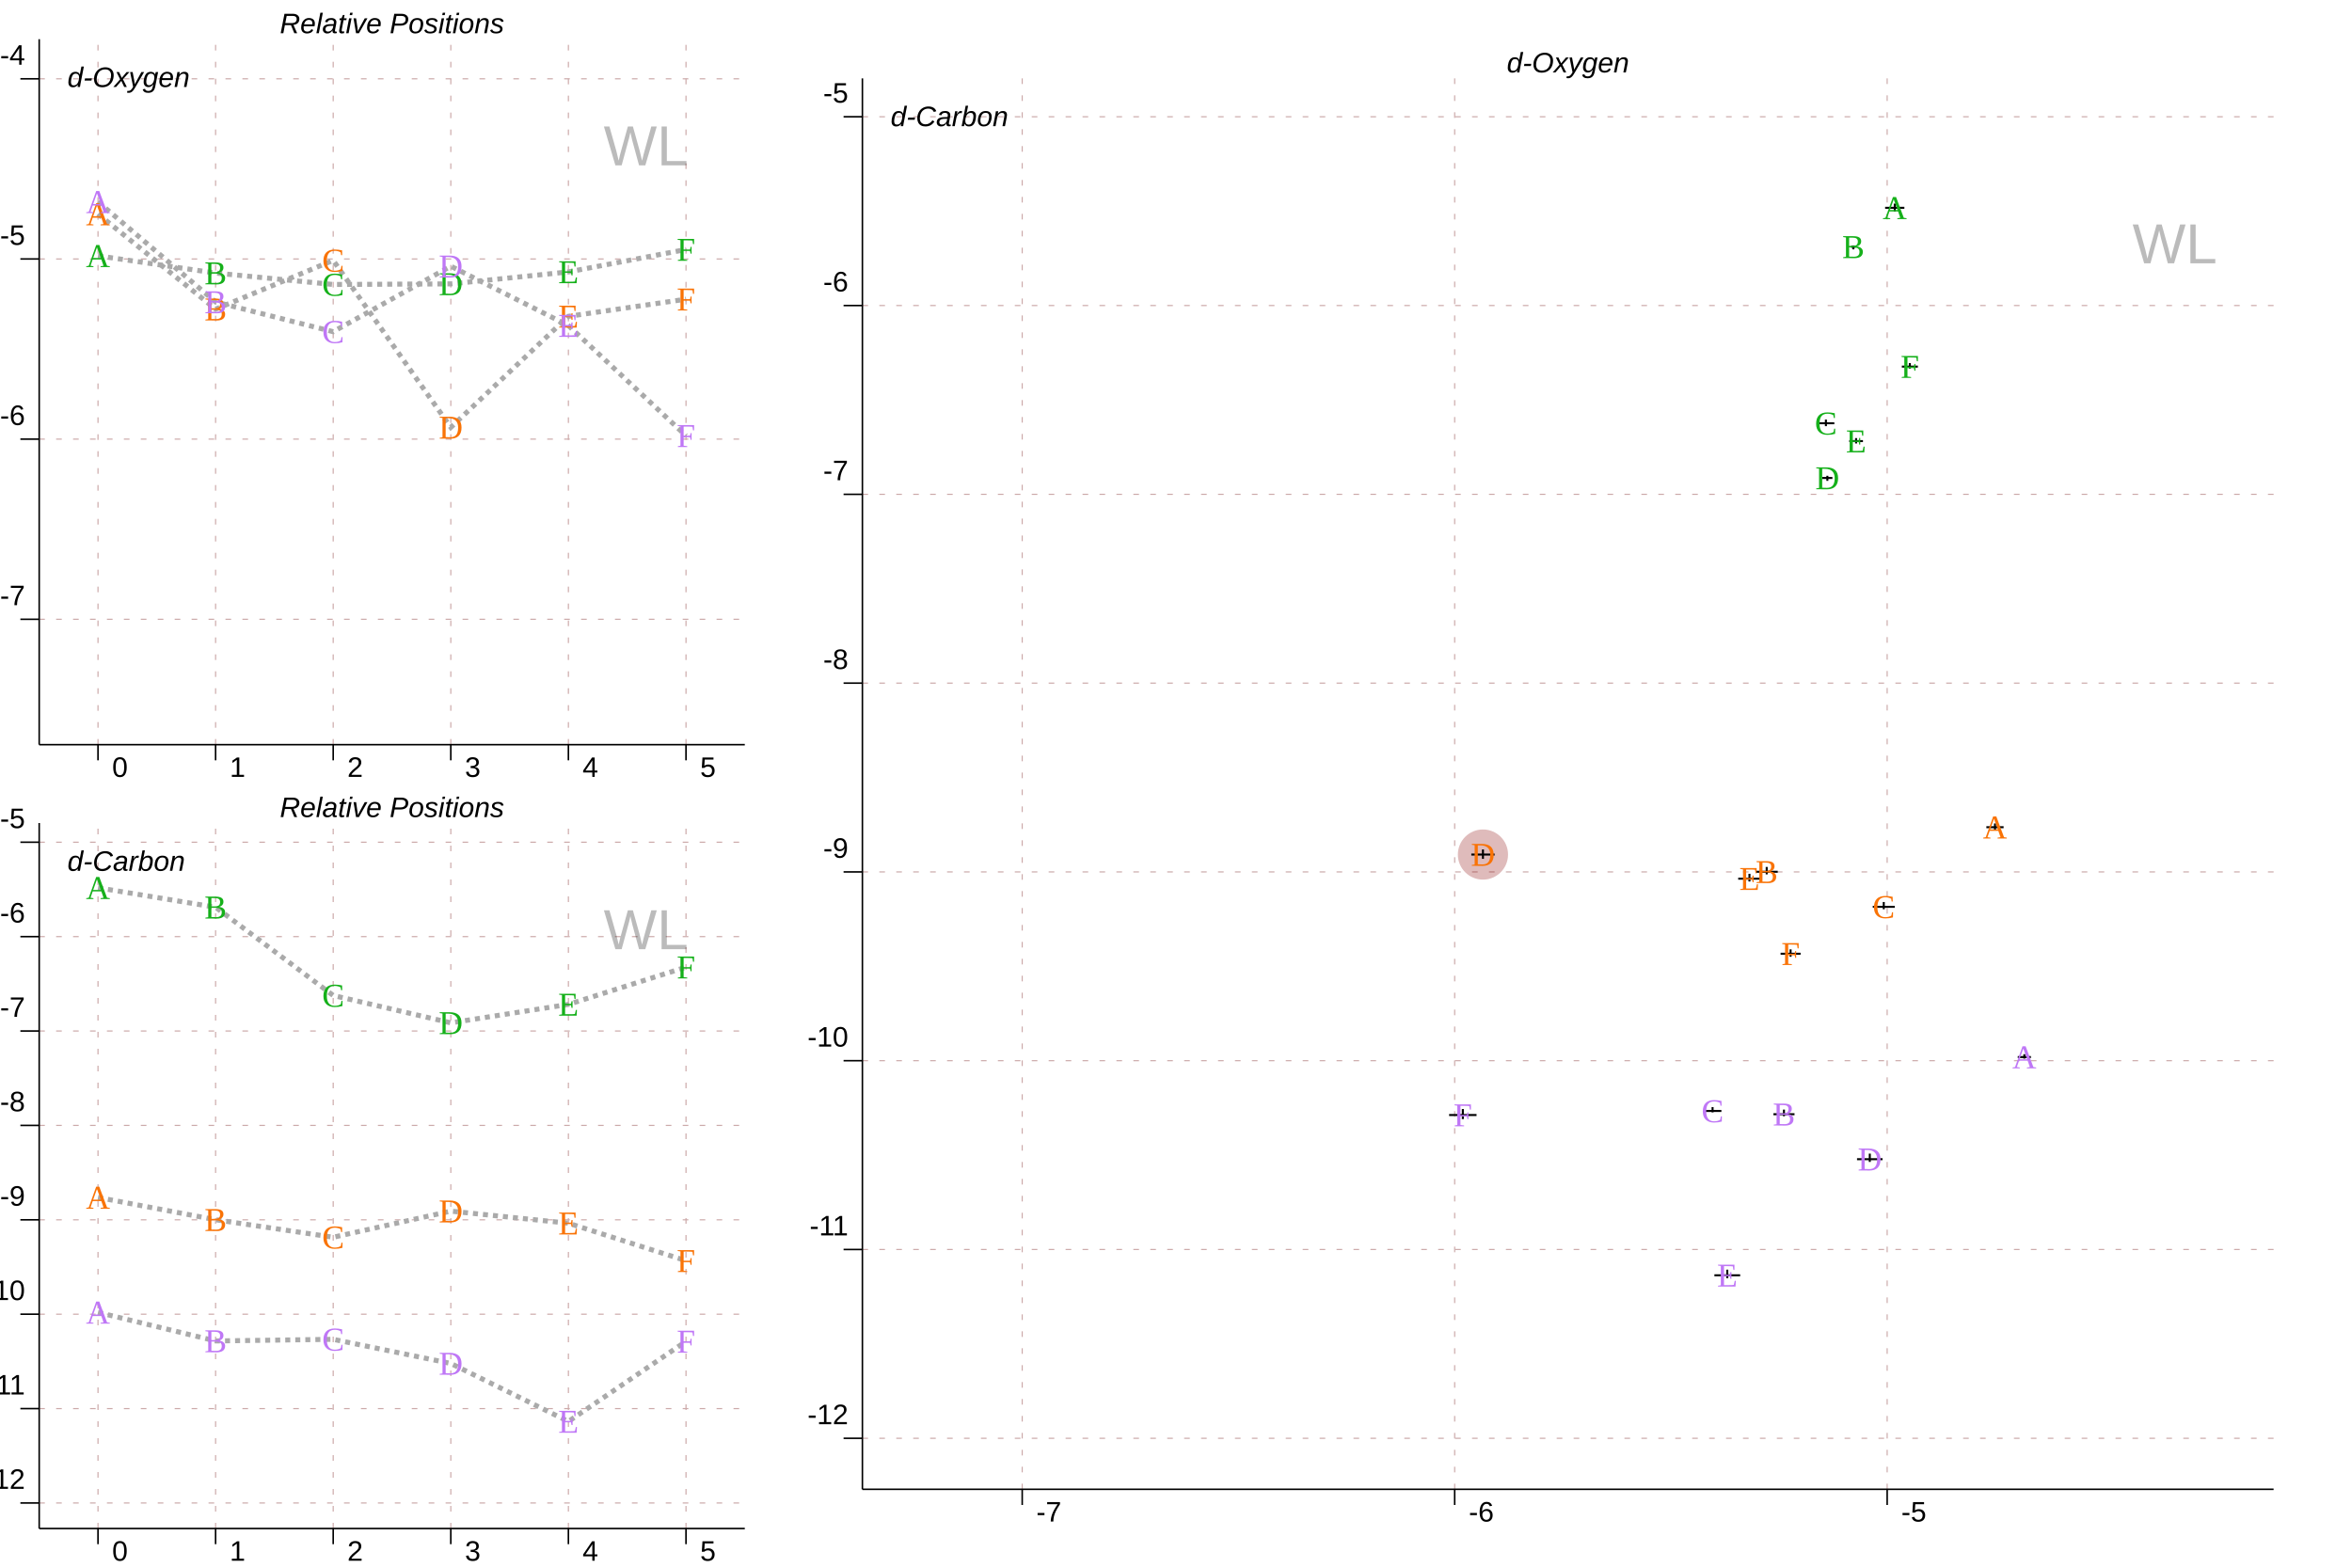
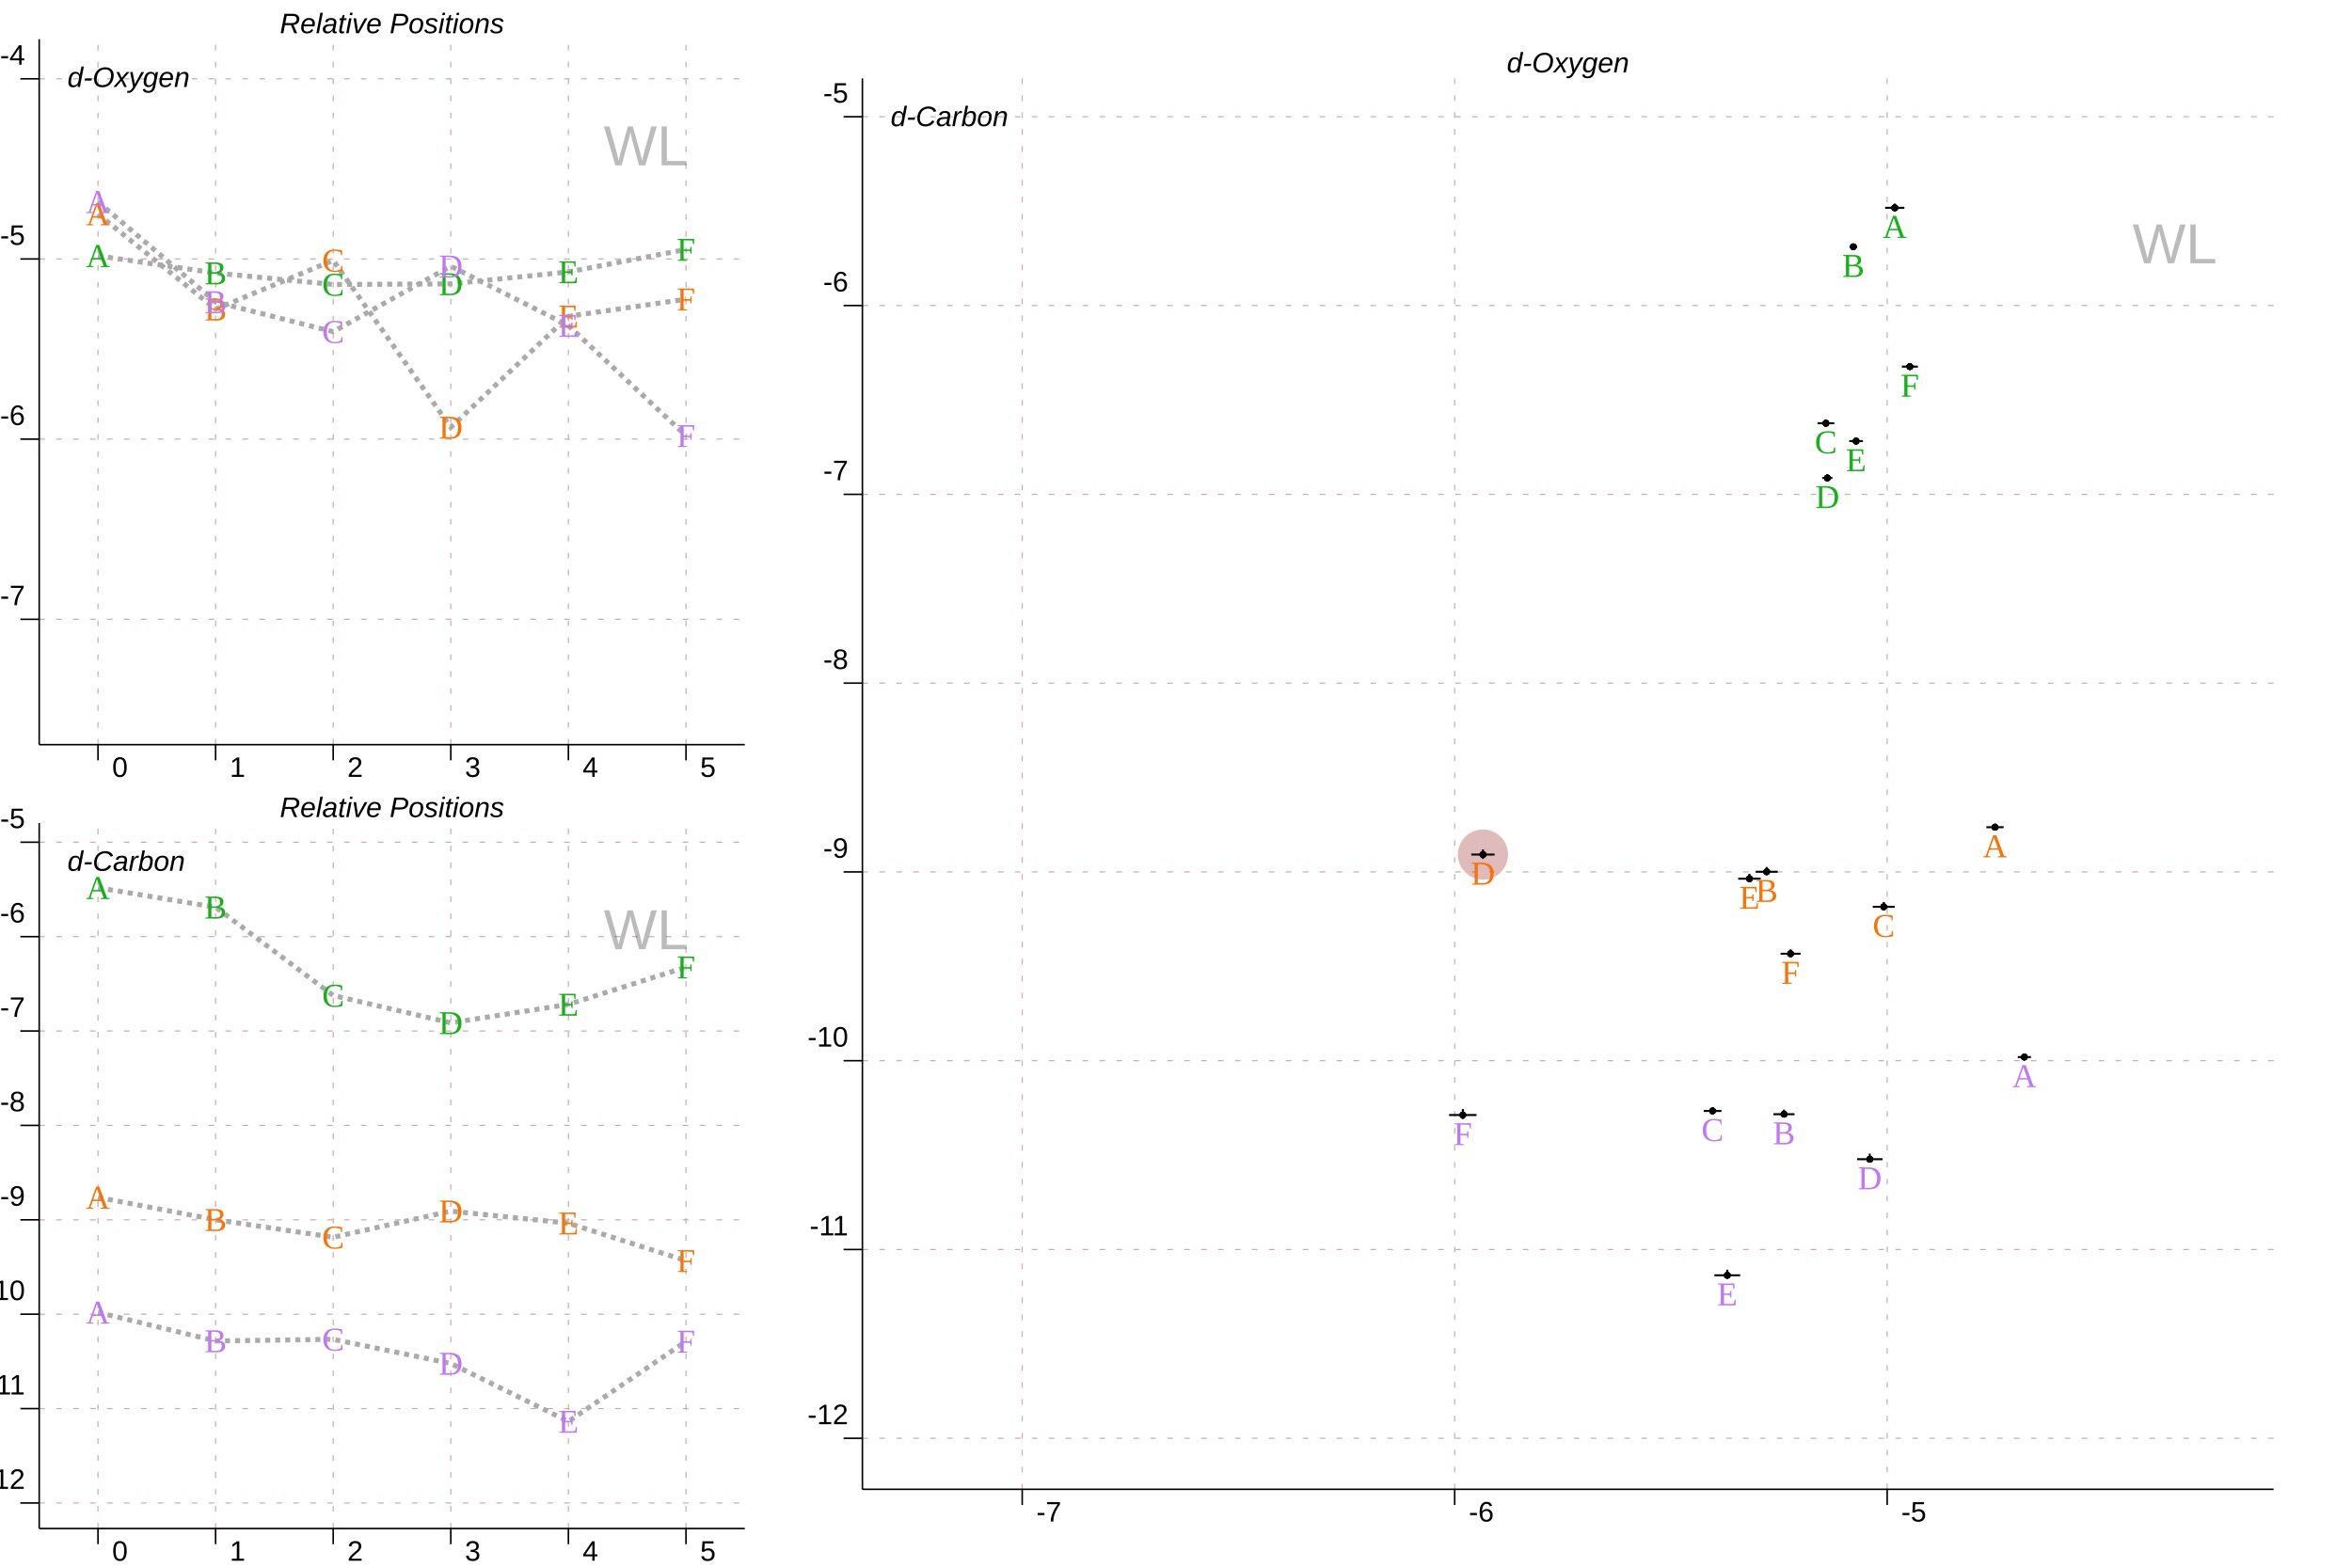
<svg xmlns="http://www.w3.org/2000/svg" height="1000" version="1.1" viewBox="0 0 1500 1000" width="1500">
  <g>
    <g transform="matrix(1.00,0.00,0.00,1.00,0.00,0.00)">
      <g>
        <g transform="matrix(1.00,0.00,0.00,1.00,0.00,0.00)">
          <svg height="1000" version="1.1" viewBox="0 0 500 1000" width="500">
            <g>
              <g transform="matrix(1.00,0.00,0.00,1.00,0.00,0.00)">
                <g>
                  <g transform="matrix(1.00,0.00,0.00,1.00,0.00,0.00)">
                    <svg height="500" version="1.1" viewBox="0 0 500 500" width="500">
                      <g>
                        <g stroke-dasharray="3.6 7.2" stroke-width="0.72" stroke="#caa">
                          <line x1="62.50" x2="62.50" y1="475.00" y2="25.00" />
                          <line x1="137.50" x2="137.50" y1="475.00" y2="25.00" />
                          <line x1="212.50" x2="212.50" y1="475.00" y2="25.00" />
                          <line x1="287.50" x2="287.50" y1="475.00" y2="25.00" />
                          <line x1="362.50" x2="362.50" y1="475.00" y2="25.00" />
                          <line x1="437.50" x2="437.50" y1="475.00" y2="25.00" />
                          <line x1="25.00" x2="475.00" y1="395.03" y2="395.03" />
                          <line x1="25.00" x2="475.00" y1="280.11" y2="280.11" />
                          <line x1="25.00" x2="475.00" y1="165.19" y2="165.19" />
                          <line x1="25.00" x2="475.00" y1="50.27" y2="50.27" />
                        </g>
                        <g>
                          <text dominant-baseline="hanging" dx="-36.0" dy="18.0" fill="#0004" font-family="Arial, sans-serif" font-size="36" stroke="none" text-anchor="end" x="475.00" y="62.50">WL</text>
                        </g>
                        <g>
                          <text dominant-baseline="text-bottom" dy="0" fill="black" font-family="Arial, sans-serif" font-size="18.0" font-style="italic" stroke="none" text-anchor="middle" x="250.00" y="25.00">Relative Positions</text>
                        </g>
                        <g>
                          <text dominant-baseline="hanging" dx="18.0" dy="18.0" fill="black" font-family="Arial, sans-serif" font-size="18.0" font-style="italic" stroke="none" text-anchor="beginning" text-orientation="sideways" x="25.00" y="25.00">d-Oxygen</text>
                        </g>
                        <polyline fill="none" points="62.50,163.17 137.50,174.17 212.50,181.47 287.50,181.08 362.50,173.45 437.50,159.16" stroke-dasharray="3.2 3.2" stroke-width="3.2" stroke="#aaa" />
                        <polyline fill="none" points="62.50,136.54 137.50,197.20 212.50,166.09 287.50,272.60 362.50,201.78 437.50,190.85" stroke-dasharray="3.2 3.2" stroke-width="3.2" stroke="#aaa" />
                        <polyline fill="none" points="62.50,128.74 137.50,192.61 212.50,211.58 287.50,169.80 362.50,207.67 437.50,277.94" stroke-dasharray="3.2 3.2" stroke-width="3.2" stroke="#aaa" />
                        <g>
                          <text dominant-baseline="central" fill="#15b01a" font-size="21.333" stroke="none" text-anchor="middle" x="62.50" y="163.17">A</text>
                          <text dominant-baseline="central" fill="#15b01a" font-size="21.333" stroke="none" text-anchor="middle" x="137.50" y="174.17">B</text>
                          <text dominant-baseline="central" fill="#15b01a" font-size="21.333" stroke="none" text-anchor="middle" x="212.50" y="181.47">C</text>
                          <text dominant-baseline="central" fill="#15b01a" font-size="21.333" stroke="none" text-anchor="middle" x="287.50" y="181.08">D</text>
                          <text dominant-baseline="central" fill="#15b01a" font-size="21.333" stroke="none" text-anchor="middle" x="362.50" y="173.45">E</text>
                          <text dominant-baseline="central" fill="#15b01a" font-size="21.333" stroke="none" text-anchor="middle" x="437.50" y="159.16">F</text>
                        </g>
                        <g>
                          <text dominant-baseline="central" fill="#f97306" font-size="21.333" stroke="none" text-anchor="middle" x="62.50" y="136.54">A</text>
                          <text dominant-baseline="central" fill="#f97306" font-size="21.333" stroke="none" text-anchor="middle" x="137.50" y="197.20">B</text>
                          <text dominant-baseline="central" fill="#f97306" font-size="21.333" stroke="none" text-anchor="middle" x="212.50" y="166.09">C</text>
                          <text dominant-baseline="central" fill="#f97306" font-size="21.333" stroke="none" text-anchor="middle" x="287.50" y="272.60">D</text>
                          <text dominant-baseline="central" fill="#f97306" font-size="21.333" stroke="none" text-anchor="middle" x="362.50" y="201.78">E</text>
                          <text dominant-baseline="central" fill="#f97306" font-size="21.333" stroke="none" text-anchor="middle" x="437.50" y="190.85">F</text>
                        </g>
                        <g>
                          <text dominant-baseline="central" fill="#bf77f6" font-size="21.333" stroke="none" text-anchor="middle" x="62.50" y="128.74">A</text>
                          <text dominant-baseline="central" fill="#bf77f6" font-size="21.333" stroke="none" text-anchor="middle" x="137.50" y="192.61">B</text>
                          <text dominant-baseline="central" fill="#bf77f6" font-size="21.333" stroke="none" text-anchor="middle" x="212.50" y="211.58">C</text>
                          <text dominant-baseline="central" fill="#bf77f6" font-size="21.333" stroke="none" text-anchor="middle" x="287.50" y="169.80">D</text>
                          <text dominant-baseline="central" fill="#bf77f6" font-size="21.333" stroke="none" text-anchor="middle" x="362.50" y="207.67">E</text>
                          <text dominant-baseline="central" fill="#bf77f6" font-size="21.333" stroke="none" text-anchor="middle" x="437.50" y="277.94">F</text>
                        </g>
                        <g stroke="black">
                          <line x1="62.50" x2="62.50" y1="475.00" y2="485.00" />
                          <line x1="137.50" x2="137.50" y1="475.00" y2="485.00" />
                          <line x1="212.50" x2="212.50" y1="475.00" y2="485.00" />
                          <line x1="287.50" x2="287.50" y1="475.00" y2="485.00" />
                          <line x1="362.50" x2="362.50" y1="475.00" y2="485.00" />
                          <line x1="437.50" x2="437.50" y1="475.00" y2="485.00" />
                          <g fill="black" font-family="Arial, sans-serif" font-size="18.0" stroke="none" text-anchor="start" transform="translate(9.0 0.0)">
                            <text x="62.50" y="495.57">0</text>
                            <text x="137.50" y="495.57">1</text>
                            <text x="212.50" y="495.57">2</text>
                            <text x="287.50" y="495.57">3</text>
                            <text x="362.50" y="495.57">4</text>
                            <text x="437.50" y="495.57">5</text>
                          </g>
                          <line x1="25.00" x2="475.00" y1="475.00" y2="475.00" />
                        </g>
                        <g stroke="black">
                          <line x1="25.00" x2="13.00" y1="395.03" y2="395.03" />
                          <line x1="25.00" x2="13.00" y1="280.11" y2="280.11" />
                          <line x1="25.00" x2="13.00" y1="165.19" y2="165.19" />
                          <line x1="25.00" x2="13.00" y1="50.27" y2="50.27" />
                          <g fill="black" font-family="Arial, sans-serif" font-size="18.0" stroke="none" text-anchor="end">
                            <text x="16.00" y="386.03">-7</text>
                            <text x="16.00" y="271.11">-6</text>
                            <text x="16.00" y="156.19">-5</text>
                            <text x="16.00" y="41.27">-4</text>
                          </g>
                          <line x1="25.00" x2="25.00" y1="475.00" y2="25.00" />
                        </g>
                      </g>
                    </svg>
                  </g>
                </g>
              </g>
              <g transform="matrix(1.00,0.00,0.00,1.00,0.00,500.00)">
                <g>
                  <g transform="matrix(1.00,0.00,0.00,1.00,0.00,0.00)">
                    <svg height="500" version="1.1" viewBox="0 0 500 500" width="500">
                      <g>
                        <g stroke-dasharray="3.6 7.2" stroke-width="0.72" stroke="#caa">
                          <line x1="62.50" x2="62.50" y1="475.00" y2="25.00" />
                          <line x1="137.50" x2="137.50" y1="475.00" y2="25.00" />
                          <line x1="212.50" x2="212.50" y1="475.00" y2="25.00" />
                          <line x1="287.50" x2="287.50" y1="475.00" y2="25.00" />
                          <line x1="362.50" x2="362.50" y1="475.00" y2="25.00" />
                          <line x1="437.50" x2="437.50" y1="475.00" y2="25.00" />
                          <line x1="25.00" x2="475.00" y1="458.73" y2="458.73" />
                          <line x1="25.00" x2="475.00" y1="398.52" y2="398.52" />
                          <line x1="25.00" x2="475.00" y1="338.30" y2="338.30" />
                          <line x1="25.00" x2="475.00" y1="278.09" y2="278.09" />
                          <line x1="25.00" x2="475.00" y1="217.87" y2="217.87" />
                          <line x1="25.00" x2="475.00" y1="157.66" y2="157.66" />
                          <line x1="25.00" x2="475.00" y1="97.45" y2="97.45" />
                          <line x1="25.00" x2="475.00" y1="37.23" y2="37.23" />
                        </g>
                        <g>
                          <text dominant-baseline="hanging" dx="-36.0" dy="18.0" fill="#0004" font-family="Arial, sans-serif" font-size="36" stroke="none" text-anchor="end" x="475.00" y="62.50">WL</text>
                        </g>
                        <g>
                          <text dominant-baseline="text-bottom" dy="0" fill="black" font-family="Arial, sans-serif" font-size="18.0" font-style="italic" stroke="none" text-anchor="middle" x="250.00" y="25.00">Relative Positions</text>
                        </g>
                        <g>
                          <text dominant-baseline="hanging" dx="18.0" dy="18.0" fill="black" font-family="Arial, sans-serif" font-size="18.0" font-style="italic" stroke="none" text-anchor="beginning" text-orientation="sideways" x="25.00" y="25.00">d-Carbon</text>
                        </g>
                        <polyline fill="none" points="62.50,66.28 137.50,78.71 212.50,134.99 287.50,152.45 362.50,140.68 437.50,116.92" stroke-dasharray="3.2 3.2" stroke-width="3.2" stroke="#aaa" />
                        <polyline fill="none" points="62.50,263.83 137.50,278.04 212.50,289.22 287.50,272.55 362.50,280.25 437.50,304.19" stroke-dasharray="3.2 3.2" stroke-width="3.2" stroke="#aaa" />
                        <polyline fill="none" points="62.50,337.14 137.50,355.37 212.50,354.33 287.50,369.72 362.50,406.74 437.50,355.62" stroke-dasharray="3.2 3.2" stroke-width="3.2" stroke="#aaa" />
                        <g>
                          <text dominant-baseline="central" fill="#15b01a" font-size="21.333" stroke="none" text-anchor="middle" x="62.50" y="66.28">A</text>
                          <text dominant-baseline="central" fill="#15b01a" font-size="21.333" stroke="none" text-anchor="middle" x="137.50" y="78.71">B</text>
                          <text dominant-baseline="central" fill="#15b01a" font-size="21.333" stroke="none" text-anchor="middle" x="212.50" y="134.99">C</text>
                          <text dominant-baseline="central" fill="#15b01a" font-size="21.333" stroke="none" text-anchor="middle" x="287.50" y="152.45">D</text>
                          <text dominant-baseline="central" fill="#15b01a" font-size="21.333" stroke="none" text-anchor="middle" x="362.50" y="140.68">E</text>
                          <text dominant-baseline="central" fill="#15b01a" font-size="21.333" stroke="none" text-anchor="middle" x="437.50" y="116.92">F</text>
                        </g>
                        <g>
                          <text dominant-baseline="central" fill="#f97306" font-size="21.333" stroke="none" text-anchor="middle" x="62.50" y="263.83">A</text>
                          <text dominant-baseline="central" fill="#f97306" font-size="21.333" stroke="none" text-anchor="middle" x="137.50" y="278.04">B</text>
                          <text dominant-baseline="central" fill="#f97306" font-size="21.333" stroke="none" text-anchor="middle" x="212.50" y="289.22">C</text>
                          <text dominant-baseline="central" fill="#f97306" font-size="21.333" stroke="none" text-anchor="middle" x="287.50" y="272.55">D</text>
                          <text dominant-baseline="central" fill="#f97306" font-size="21.333" stroke="none" text-anchor="middle" x="362.50" y="280.25">E</text>
                          <text dominant-baseline="central" fill="#f97306" font-size="21.333" stroke="none" text-anchor="middle" x="437.50" y="304.19">F</text>
                        </g>
                        <g>
                          <text dominant-baseline="central" fill="#bf77f6" font-size="21.333" stroke="none" text-anchor="middle" x="62.50" y="337.14">A</text>
                          <text dominant-baseline="central" fill="#bf77f6" font-size="21.333" stroke="none" text-anchor="middle" x="137.50" y="355.37">B</text>
                          <text dominant-baseline="central" fill="#bf77f6" font-size="21.333" stroke="none" text-anchor="middle" x="212.50" y="354.33">C</text>
                          <text dominant-baseline="central" fill="#bf77f6" font-size="21.333" stroke="none" text-anchor="middle" x="287.50" y="369.72">D</text>
                          <text dominant-baseline="central" fill="#bf77f6" font-size="21.333" stroke="none" text-anchor="middle" x="362.50" y="406.74">E</text>
                          <text dominant-baseline="central" fill="#bf77f6" font-size="21.333" stroke="none" text-anchor="middle" x="437.50" y="355.62">F</text>
                        </g>
                        <g stroke="black">
                          <line x1="62.50" x2="62.50" y1="475.00" y2="485.00" />
                          <line x1="137.50" x2="137.50" y1="475.00" y2="485.00" />
                          <line x1="212.50" x2="212.50" y1="475.00" y2="485.00" />
                          <line x1="287.50" x2="287.50" y1="475.00" y2="485.00" />
                          <line x1="362.50" x2="362.50" y1="475.00" y2="485.00" />
                          <line x1="437.50" x2="437.50" y1="475.00" y2="485.00" />
                          <g fill="black" font-family="Arial, sans-serif" font-size="18.0" stroke="none" text-anchor="start" transform="translate(9.0 0.0)">
                            <text x="62.50" y="495.57">0</text>
                            <text x="137.50" y="495.57">1</text>
                            <text x="212.50" y="495.57">2</text>
                            <text x="287.50" y="495.57">3</text>
                            <text x="362.50" y="495.57">4</text>
                            <text x="437.50" y="495.57">5</text>
                          </g>
                          <line x1="25.00" x2="475.00" y1="475.00" y2="475.00" />
                        </g>
                        <g stroke="black">
                          <line x1="25.00" x2="13.00" y1="458.73" y2="458.73" />
                          <line x1="25.00" x2="13.00" y1="398.52" y2="398.52" />
                          <line x1="25.00" x2="13.00" y1="338.30" y2="338.30" />
                          <line x1="25.00" x2="13.00" y1="278.09" y2="278.09" />
                          <line x1="25.00" x2="13.00" y1="217.87" y2="217.87" />
                          <line x1="25.00" x2="13.00" y1="157.66" y2="157.66" />
                          <line x1="25.00" x2="13.00" y1="97.45" y2="97.45" />
                          <line x1="25.00" x2="13.00" y1="37.23" y2="37.23" />
                          <g fill="black" font-family="Arial, sans-serif" font-size="18.0" stroke="none" text-anchor="end">
                            <text x="16.00" y="449.73">-12</text>
                            <text x="16.00" y="389.52">-11</text>
                            <text x="16.00" y="329.30">-10</text>
                            <text x="16.00" y="269.09">-9</text>
                            <text x="16.00" y="208.87">-8</text>
                            <text x="16.00" y="148.66">-7</text>
                            <text x="16.00" y="88.45">-6</text>
                            <text x="16.00" y="28.23">-5</text>
                          </g>
                          <line x1="25.00" x2="25.00" y1="475.00" y2="25.00" />
                        </g>
                      </g>
                    </svg>
                  </g>
                </g>
              </g>
            </g>
          </svg>
        </g>
        <g transform="matrix(1.00,0.00,0.00,1.00,500.00,0.00)">
          <svg height="1000" version="1.1" viewBox="0 0 1000 1000" width="1000">
            <g>
              <g stroke-dasharray="3.6 7.2" stroke-width="0.72" stroke="#caa">
                <line x1="151.92" x2="151.92" y1="950.00" y2="50.00" />
                <line x1="427.73" x2="427.73" y1="950.00" y2="50.00" />
                <line x1="703.55" x2="703.55" y1="950.00" y2="50.00" />
                <line x1="50.00" x2="950.00" y1="917.46" y2="917.46" />
                <line x1="50.00" x2="950.00" y1="797.03" y2="797.03" />
                <line x1="50.00" x2="950.00" y1="676.60" y2="676.60" />
                <line x1="50.00" x2="950.00" y1="556.18" y2="556.18" />
                <line x1="50.00" x2="950.00" y1="435.75" y2="435.75" />
                <line x1="50.00" x2="950.00" y1="315.32" y2="315.32" />
                <line x1="50.00" x2="950.00" y1="194.89" y2="194.89" />
                <line x1="50.00" x2="950.00" y1="74.47" y2="74.47" />
              </g>
              <g>
                <text dominant-baseline="hanging" dx="-36.0" dy="18.0" fill="#0004" font-family="Arial, sans-serif" font-size="36" stroke="none" text-anchor="end" x="950.00" y="125.00">WL</text>
              </g>
              <g>
                <text dominant-baseline="text-bottom" dy="0" fill="black" font-family="Arial, sans-serif" font-size="18.0" font-style="italic" stroke="none" text-anchor="middle" x="500.00" y="50.00">d-Oxygen</text>
              </g>
              <g>
                <text dominant-baseline="hanging" dx="18.0" dy="18.0" fill="black" font-family="Arial, sans-serif" font-size="18.0" font-style="italic" stroke="none" text-anchor="beginning" text-orientation="sideways" x="50.00" y="50.00">d-Carbon</text>
              </g>
              <g>
</g>
              <g>
                <circle cx="445.76" cy="545.10" fill="#8004" r="16.0" />
              </g>
              <g>
</g>
+               <g>
+                 <circle cx="664.48" cy="269.98" fill="black" r="2.133" />
+                 <circle cx="665.41" cy="304.89" fill="black" r="2.133" />
+                 <circle cx="681.98" cy="157.43" fill="black" r="2.133" />
+                 <circle cx="683.73" cy="281.37" fill="black" r="2.133" />
+                 <circle cx="708.39" cy="132.55" fill="black" r="2.133" />
+                 <circle cx="718.01" cy="233.85" fill="black" r="2.133" />
+               </g>
              <polyline fill="none" points="702.25,132.55 714.52,132.55" stroke-width="1.28" stroke="black" />
              <polyline fill="none" points="708.39,134.91 708.39,129.88" stroke-width="1.28" stroke="black" />
+               <g>
+                 <circle cx="664.48" cy="269.98" fill="black" r="2.133" />
+                 <circle cx="665.41" cy="304.89" fill="black" r="2.133" />
+                 <circle cx="681.98" cy="157.43" fill="black" r="2.133" />
+                 <circle cx="683.73" cy="281.37" fill="black" r="2.133" />
+                 <circle cx="708.39" cy="132.55" fill="black" r="2.133" />
+                 <circle cx="718.01" cy="233.85" fill="black" r="2.133" />
+               </g>
              <polyline fill="none" points="680.50,157.43 683.46,157.43" stroke-width="1.28" stroke="black" />
              <polyline fill="none" points="681.98,159.06 681.98,156.78" stroke-width="1.28" stroke="black" />
+               <g>
+                 <circle cx="664.48" cy="269.98" fill="black" r="2.133" />
+                 <circle cx="665.41" cy="304.89" fill="black" r="2.133" />
+                 <circle cx="681.98" cy="157.43" fill="black" r="2.133" />
+                 <circle cx="683.73" cy="281.37" fill="black" r="2.133" />
+                 <circle cx="708.39" cy="132.55" fill="black" r="2.133" />
+                 <circle cx="718.01" cy="233.85" fill="black" r="2.133" />
+               </g>
              <polyline fill="none" points="659.12,269.98 669.84,269.98" stroke-width="1.28" stroke="black" />
              <polyline fill="none" points="664.48,271.85 664.48,267.64" stroke-width="1.28" stroke="black" />
+               <g>
+                 <circle cx="664.48" cy="269.98" fill="black" r="2.133" />
+                 <circle cx="665.41" cy="304.89" fill="black" r="2.133" />
+                 <circle cx="681.98" cy="157.43" fill="black" r="2.133" />
+                 <circle cx="683.73" cy="281.37" fill="black" r="2.133" />
+                 <circle cx="708.39" cy="132.55" fill="black" r="2.133" />
+                 <circle cx="718.01" cy="233.85" fill="black" r="2.133" />
+               </g>
              <polyline fill="none" points="662.20,304.89 668.63,304.89" stroke-width="1.28" stroke="black" />
              <polyline fill="none" points="665.41,306.73 665.41,303.49" stroke-width="1.28" stroke="black" />
+               <g>
+                 <circle cx="664.48" cy="269.98" fill="black" r="2.133" />
+                 <circle cx="665.41" cy="304.89" fill="black" r="2.133" />
+                 <circle cx="681.98" cy="157.43" fill="black" r="2.133" />
+                 <circle cx="683.73" cy="281.37" fill="black" r="2.133" />
+                 <circle cx="708.39" cy="132.55" fill="black" r="2.133" />
+                 <circle cx="718.01" cy="233.85" fill="black" r="2.133" />
+               </g>
              <polyline fill="none" points="679.35,281.37 688.11,281.37" stroke-width="1.28" stroke="black" />
              <polyline fill="none" points="683.73,282.88 683.73,279.45" stroke-width="1.28" stroke="black" />
+               <g>
+                 <circle cx="664.48" cy="269.98" fill="black" r="2.133" />
+                 <circle cx="665.41" cy="304.89" fill="black" r="2.133" />
+                 <circle cx="681.98" cy="157.43" fill="black" r="2.133" />
+                 <circle cx="683.73" cy="281.37" fill="black" r="2.133" />
+                 <circle cx="708.39" cy="132.55" fill="black" r="2.133" />
+                 <circle cx="718.01" cy="233.85" fill="black" r="2.133" />
+               </g>
              <polyline fill="none" points="712.91,233.85 723.12,233.85" stroke-width="1.28" stroke="black" />
              <polyline fill="none" points="718.01,235.07 718.01,231.62" stroke-width="1.28" stroke="black" />
+               <g>
+                 <circle cx="445.76" cy="545.10" fill="black" r="2.133" />
+                 <circle cx="615.72" cy="560.50" fill="black" r="2.133" />
+                 <circle cx="626.72" cy="556.08" fill="black" r="2.133" />
+                 <circle cx="641.96" cy="608.37" fill="black" r="2.133" />
+                 <circle cx="701.38" cy="578.44" fill="black" r="2.133" />
+                 <circle cx="772.32" cy="527.66" fill="black" r="2.133" />
+               </g>
              <polyline fill="none" points="694.36,578.44 708.41,578.44" stroke-width="1.28" stroke="black" />
              <polyline fill="none" points="701.38,580.00 701.38,575.38" stroke-width="1.28" stroke="black" />
+               <g>
+                 <circle cx="445.76" cy="545.10" fill="black" r="2.133" />
+                 <circle cx="615.72" cy="560.50" fill="black" r="2.133" />
+                 <circle cx="626.72" cy="556.08" fill="black" r="2.133" />
+                 <circle cx="641.96" cy="608.37" fill="black" r="2.133" />
+                 <circle cx="701.38" cy="578.44" fill="black" r="2.133" />
+                 <circle cx="772.32" cy="527.66" fill="black" r="2.133" />
+               </g>
              <polyline fill="none" points="438.34,545.10 453.17,545.10" stroke-width="1.28" stroke="black" />
              <polyline fill="none" points="445.76,547.84 445.76,541.86" stroke-width="1.28" stroke="black" />
+               <g>
+                 <circle cx="445.76" cy="545.10" fill="black" r="2.133" />
+                 <circle cx="615.72" cy="560.50" fill="black" r="2.133" />
+                 <circle cx="626.72" cy="556.08" fill="black" r="2.133" />
+                 <circle cx="641.96" cy="608.37" fill="black" r="2.133" />
+                 <circle cx="701.38" cy="578.44" fill="black" r="2.133" />
+                 <circle cx="772.32" cy="527.66" fill="black" r="2.133" />
+               </g>
              <polyline fill="none" points="608.55,560.50 622.89,560.50" stroke-width="1.28" stroke="black" />
              <polyline fill="none" points="615.72,562.31 615.72,557.37" stroke-width="1.28" stroke="black" />
+               <g>
+                 <circle cx="445.76" cy="545.10" fill="black" r="2.133" />
+                 <circle cx="615.72" cy="560.50" fill="black" r="2.133" />
+                 <circle cx="626.72" cy="556.08" fill="black" r="2.133" />
+                 <circle cx="641.96" cy="608.37" fill="black" r="2.133" />
+                 <circle cx="701.38" cy="578.44" fill="black" r="2.133" />
+                 <circle cx="772.32" cy="527.66" fill="black" r="2.133" />
+               </g>
              <polyline fill="none" points="635.58,608.37 648.34,608.37" stroke-width="1.28" stroke="black" />
              <polyline fill="none" points="641.96,610.30 641.96,605.59" stroke-width="1.28" stroke="black" />
+               <g>
+                 <circle cx="445.76" cy="545.10" fill="black" r="2.133" />
+                 <circle cx="615.72" cy="560.50" fill="black" r="2.133" />
+                 <circle cx="626.72" cy="556.08" fill="black" r="2.133" />
+                 <circle cx="641.96" cy="608.37" fill="black" r="2.133" />
+                 <circle cx="701.38" cy="578.44" fill="black" r="2.133" />
+                 <circle cx="772.32" cy="527.66" fill="black" r="2.133" />
+               </g>
              <polyline fill="none" points="766.82,527.66 777.81,527.66" stroke-width="1.28" stroke="black" />
              <polyline fill="none" points="772.32,529.20 772.32,525.26" stroke-width="1.28" stroke="black" />
+               <g>
+                 <circle cx="445.76" cy="545.10" fill="black" r="2.133" />
+                 <circle cx="615.72" cy="560.50" fill="black" r="2.133" />
+                 <circle cx="626.72" cy="556.08" fill="black" r="2.133" />
+                 <circle cx="641.96" cy="608.37" fill="black" r="2.133" />
+                 <circle cx="701.38" cy="578.44" fill="black" r="2.133" />
+                 <circle cx="772.32" cy="527.66" fill="black" r="2.133" />
+               </g>
              <polyline fill="none" points="619.67,556.08 633.76,556.08" stroke-width="1.28" stroke="black" />
              <polyline fill="none" points="626.72,557.74 626.72,553.01" stroke-width="1.28" stroke="black" />
+               <g>
+                 <circle cx="432.93" cy="711.25" fill="black" r="2.133" />
+                 <circle cx="592.21" cy="708.66" fill="black" r="2.133" />
+                 <circle cx="601.58" cy="813.49" fill="black" r="2.133" />
+                 <circle cx="637.73" cy="710.74" fill="black" r="2.133" />
+                 <circle cx="692.47" cy="739.43" fill="black" r="2.133" />
+                 <circle cx="791.03" cy="674.28" fill="black" r="2.133" />
+               </g>
              <polyline fill="none" points="786.84,674.28 795.22,674.28" stroke-width="1.28" stroke="black" />
              <polyline fill="none" points="791.03,675.27 791.03,672.45" stroke-width="1.28" stroke="black" />
+               <g>
+                 <circle cx="432.93" cy="711.25" fill="black" r="2.133" />
+                 <circle cx="592.21" cy="708.66" fill="black" r="2.133" />
+                 <circle cx="601.58" cy="813.49" fill="black" r="2.133" />
+                 <circle cx="637.73" cy="710.74" fill="black" r="2.133" />
+                 <circle cx="692.47" cy="739.43" fill="black" r="2.133" />
+                 <circle cx="791.03" cy="674.28" fill="black" r="2.133" />
+               </g>
              <polyline fill="none" points="631.01,710.74 644.46,710.74" stroke-width="1.28" stroke="black" />
              <polyline fill="none" points="637.73,712.02 637.73,707.80" stroke-width="1.28" stroke="black" />
+               <g>
+                 <circle cx="432.93" cy="711.25" fill="black" r="2.133" />
+                 <circle cx="592.21" cy="708.66" fill="black" r="2.133" />
+                 <circle cx="601.58" cy="813.49" fill="black" r="2.133" />
+                 <circle cx="637.73" cy="710.74" fill="black" r="2.133" />
+                 <circle cx="692.47" cy="739.43" fill="black" r="2.133" />
+                 <circle cx="791.03" cy="674.28" fill="black" r="2.133" />
+               </g>
              <polyline fill="none" points="586.58,708.66 597.83,708.66" stroke-width="1.28" stroke="black" />
              <polyline fill="none" points="592.21,709.53 592.21,706.21" stroke-width="1.28" stroke="black" />
+               <g>
+                 <circle cx="432.93" cy="711.25" fill="black" r="2.133" />
+                 <circle cx="592.21" cy="708.66" fill="black" r="2.133" />
+                 <circle cx="601.58" cy="813.49" fill="black" r="2.133" />
+                 <circle cx="637.73" cy="710.74" fill="black" r="2.133" />
+                 <circle cx="692.47" cy="739.43" fill="black" r="2.133" />
+                 <circle cx="791.03" cy="674.28" fill="black" r="2.133" />
+               </g>
              <polyline fill="none" points="593.37,813.49 609.80,813.49" stroke-width="1.28" stroke="black" />
              <polyline fill="none" points="601.58,815.34 601.58,809.90" stroke-width="1.28" stroke="black" />
+               <g>
+                 <circle cx="432.93" cy="711.25" fill="black" r="2.133" />
+                 <circle cx="592.21" cy="708.66" fill="black" r="2.133" />
+                 <circle cx="601.58" cy="813.49" fill="black" r="2.133" />
+                 <circle cx="637.73" cy="710.74" fill="black" r="2.133" />
+                 <circle cx="692.47" cy="739.43" fill="black" r="2.133" />
+                 <circle cx="791.03" cy="674.28" fill="black" r="2.133" />
+               </g>
              <polyline fill="none" points="424.18,711.25 441.68,711.25" stroke-width="1.28" stroke="black" />
              <polyline fill="none" points="432.93,713.85 432.93,707.43" stroke-width="1.28" stroke="black" />
+               <g>
+                 <circle cx="432.93" cy="711.25" fill="black" r="2.133" />
+                 <circle cx="592.21" cy="708.66" fill="black" r="2.133" />
+                 <circle cx="601.58" cy="813.49" fill="black" r="2.133" />
+                 <circle cx="637.73" cy="710.74" fill="black" r="2.133" />
+                 <circle cx="692.47" cy="739.43" fill="black" r="2.133" />
+                 <circle cx="791.03" cy="674.28" fill="black" r="2.133" />
+               </g>
              <polyline fill="none" points="684.33,739.43 700.61,739.43" stroke-width="1.28" stroke="black" />
              <polyline fill="none" points="692.47,741.17 692.47,735.88" stroke-width="1.28" stroke="black" />
              <g>
-                 <text dominant-baseline="central" fill="#15b01a" font-size="21.333" stroke="none" text-anchor="middle" x="664.48" y="269.98">C</text>
-                 <text dominant-baseline="central" fill="#15b01a" font-size="21.333" stroke="none" text-anchor="middle" x="665.41" y="304.89">D</text>
-                 <text dominant-baseline="central" fill="#15b01a" font-size="21.333" stroke="none" text-anchor="middle" x="681.98" y="157.43">B</text>
-                 <text dominant-baseline="central" fill="#15b01a" font-size="21.333" stroke="none" text-anchor="middle" x="683.73" y="281.37">E</text>
-                 <text dominant-baseline="central" fill="#15b01a" font-size="21.333" stroke="none" text-anchor="middle" x="708.39" y="132.55">A</text>
-                 <text dominant-baseline="central" fill="#15b01a" font-size="21.333" stroke="none" text-anchor="middle" x="718.01" y="233.85">F</text>
+                 <text dominant-baseline="central" dy="12" fill="#15b01a" font-size="21.333" stroke="none" text-anchor="middle" x="664.48" y="269.98">C</text>
+                 <text dominant-baseline="central" dy="12" fill="#15b01a" font-size="21.333" stroke="none" text-anchor="middle" x="665.41" y="304.89">D</text>
+                 <text dominant-baseline="central" dy="12" fill="#15b01a" font-size="21.333" stroke="none" text-anchor="middle" x="681.98" y="157.43">B</text>
+                 <text dominant-baseline="central" dy="12" fill="#15b01a" font-size="21.333" stroke="none" text-anchor="middle" x="683.73" y="281.37">E</text>
+                 <text dominant-baseline="central" dy="12" fill="#15b01a" font-size="21.333" stroke="none" text-anchor="middle" x="708.39" y="132.55">A</text>
+                 <text dominant-baseline="central" dy="12" fill="#15b01a" font-size="21.333" stroke="none" text-anchor="middle" x="718.01" y="233.85">F</text>
              </g>
              <g>
                <g>
-                   <text dominant-baseline="central" fill="#f97306" font-size="21.333" stroke="none" text-anchor="middle" tooltip="sample too small" x="445.76" y="545.10">D</text>
+                   <text dominant-baseline="central" dy="12" fill="#f97306" font-size="21.333" stroke="none" text-anchor="middle" tooltip="sample too small" x="445.76" y="545.10">D</text>
                </g>
-                 <text dominant-baseline="central" fill="#f97306" font-size="21.333" stroke="none" text-anchor="middle" x="615.72" y="560.50">E</text>
-                 <text dominant-baseline="central" fill="#f97306" font-size="21.333" stroke="none" text-anchor="middle" x="626.72" y="556.08">B</text>
-                 <text dominant-baseline="central" fill="#f97306" font-size="21.333" stroke="none" text-anchor="middle" x="641.96" y="608.37">F</text>
-                 <text dominant-baseline="central" fill="#f97306" font-size="21.333" stroke="none" text-anchor="middle" x="701.38" y="578.44">C</text>
-                 <text dominant-baseline="central" fill="#f97306" font-size="21.333" stroke="none" text-anchor="middle" x="772.32" y="527.66">A</text>
-               </g>
-               <g>
-                 <text dominant-baseline="central" fill="#bf77f6" font-size="21.333" stroke="none" text-anchor="middle" x="432.93" y="711.25">F</text>
-                 <text dominant-baseline="central" fill="#bf77f6" font-size="21.333" stroke="none" text-anchor="middle" x="592.21" y="708.66">C</text>
-                 <text dominant-baseline="central" fill="#bf77f6" font-size="21.333" stroke="none" text-anchor="middle" x="601.58" y="813.49">E</text>
-                 <text dominant-baseline="central" fill="#bf77f6" font-size="21.333" stroke="none" text-anchor="middle" x="637.73" y="710.74">B</text>
-                 <text dominant-baseline="central" fill="#bf77f6" font-size="21.333" stroke="none" text-anchor="middle" x="692.47" y="739.43">D</text>
-                 <text dominant-baseline="central" fill="#bf77f6" font-size="21.333" stroke="none" text-anchor="middle" x="791.03" y="674.28">A</text>
+                 <text dominant-baseline="central" dy="12" fill="#f97306" font-size="21.333" stroke="none" text-anchor="middle" x="615.72" y="560.50">E</text>
+                 <text dominant-baseline="central" dy="12" fill="#f97306" font-size="21.333" stroke="none" text-anchor="middle" x="626.72" y="556.08">B</text>
+                 <text dominant-baseline="central" dy="12" fill="#f97306" font-size="21.333" stroke="none" text-anchor="middle" x="641.96" y="608.37">F</text>
+                 <text dominant-baseline="central" dy="12" fill="#f97306" font-size="21.333" stroke="none" text-anchor="middle" x="701.38" y="578.44">C</text>
+                 <text dominant-baseline="central" dy="12" fill="#f97306" font-size="21.333" stroke="none" text-anchor="middle" x="772.32" y="527.66">A</text>
+               </g>
+               <g>
+                 <text dominant-baseline="central" dy="12" fill="#bf77f6" font-size="21.333" stroke="none" text-anchor="middle" x="432.93" y="711.25">F</text>
+                 <text dominant-baseline="central" dy="12" fill="#bf77f6" font-size="21.333" stroke="none" text-anchor="middle" x="592.21" y="708.66">C</text>
+                 <text dominant-baseline="central" dy="12" fill="#bf77f6" font-size="21.333" stroke="none" text-anchor="middle" x="601.58" y="813.49">E</text>
+                 <text dominant-baseline="central" dy="12" fill="#bf77f6" font-size="21.333" stroke="none" text-anchor="middle" x="637.73" y="710.74">B</text>
+                 <text dominant-baseline="central" dy="12" fill="#bf77f6" font-size="21.333" stroke="none" text-anchor="middle" x="692.47" y="739.43">D</text>
+                 <text dominant-baseline="central" dy="12" fill="#bf77f6" font-size="21.333" stroke="none" text-anchor="middle" x="791.03" y="674.28">A</text>
              </g>
              <g stroke="black">
                <line x1="151.92" x2="151.92" y1="950.00" y2="960.00" />
                <line x1="427.73" x2="427.73" y1="950.00" y2="960.00" />
                <line x1="703.55" x2="703.55" y1="950.00" y2="960.00" />
                <g fill="black" font-family="Arial, sans-serif" font-size="18.0" stroke="none" text-anchor="start" transform="translate(9.0 0.0)">
                  <text x="151.92" y="970.57">-7</text>
                  <text x="427.73" y="970.57">-6</text>
                  <text x="703.55" y="970.57">-5</text>
                </g>
                <line x1="50.00" x2="950.00" y1="950.00" y2="950.00" />
              </g>
              <g stroke="black">
                <line x1="50.00" x2="38.00" y1="917.46" y2="917.46" />
                <line x1="50.00" x2="38.00" y1="797.03" y2="797.03" />
                <line x1="50.00" x2="38.00" y1="676.60" y2="676.60" />
                <line x1="50.00" x2="38.00" y1="556.18" y2="556.18" />
                <line x1="50.00" x2="38.00" y1="435.75" y2="435.75" />
                <line x1="50.00" x2="38.00" y1="315.32" y2="315.32" />
                <line x1="50.00" x2="38.00" y1="194.89" y2="194.89" />
                <line x1="50.00" x2="38.00" y1="74.47" y2="74.47" />
                <g fill="black" font-family="Arial, sans-serif" font-size="18.0" stroke="none" text-anchor="end">
                  <text x="41.00" y="908.46">-12</text>
                  <text x="41.00" y="788.03">-11</text>
                  <text x="41.00" y="667.60">-10</text>
                  <text x="41.00" y="547.18">-9</text>
                  <text x="41.00" y="426.75">-8</text>
                  <text x="41.00" y="306.32">-7</text>
                  <text x="41.00" y="185.89">-6</text>
                  <text x="41.00" y="65.47">-5</text>
                </g>
                <line x1="50.00" x2="50.00" y1="950.00" y2="50.00" />
              </g>
            </g>
          </svg>
        </g>
      </g>
    </g>
  </g>
</svg>
